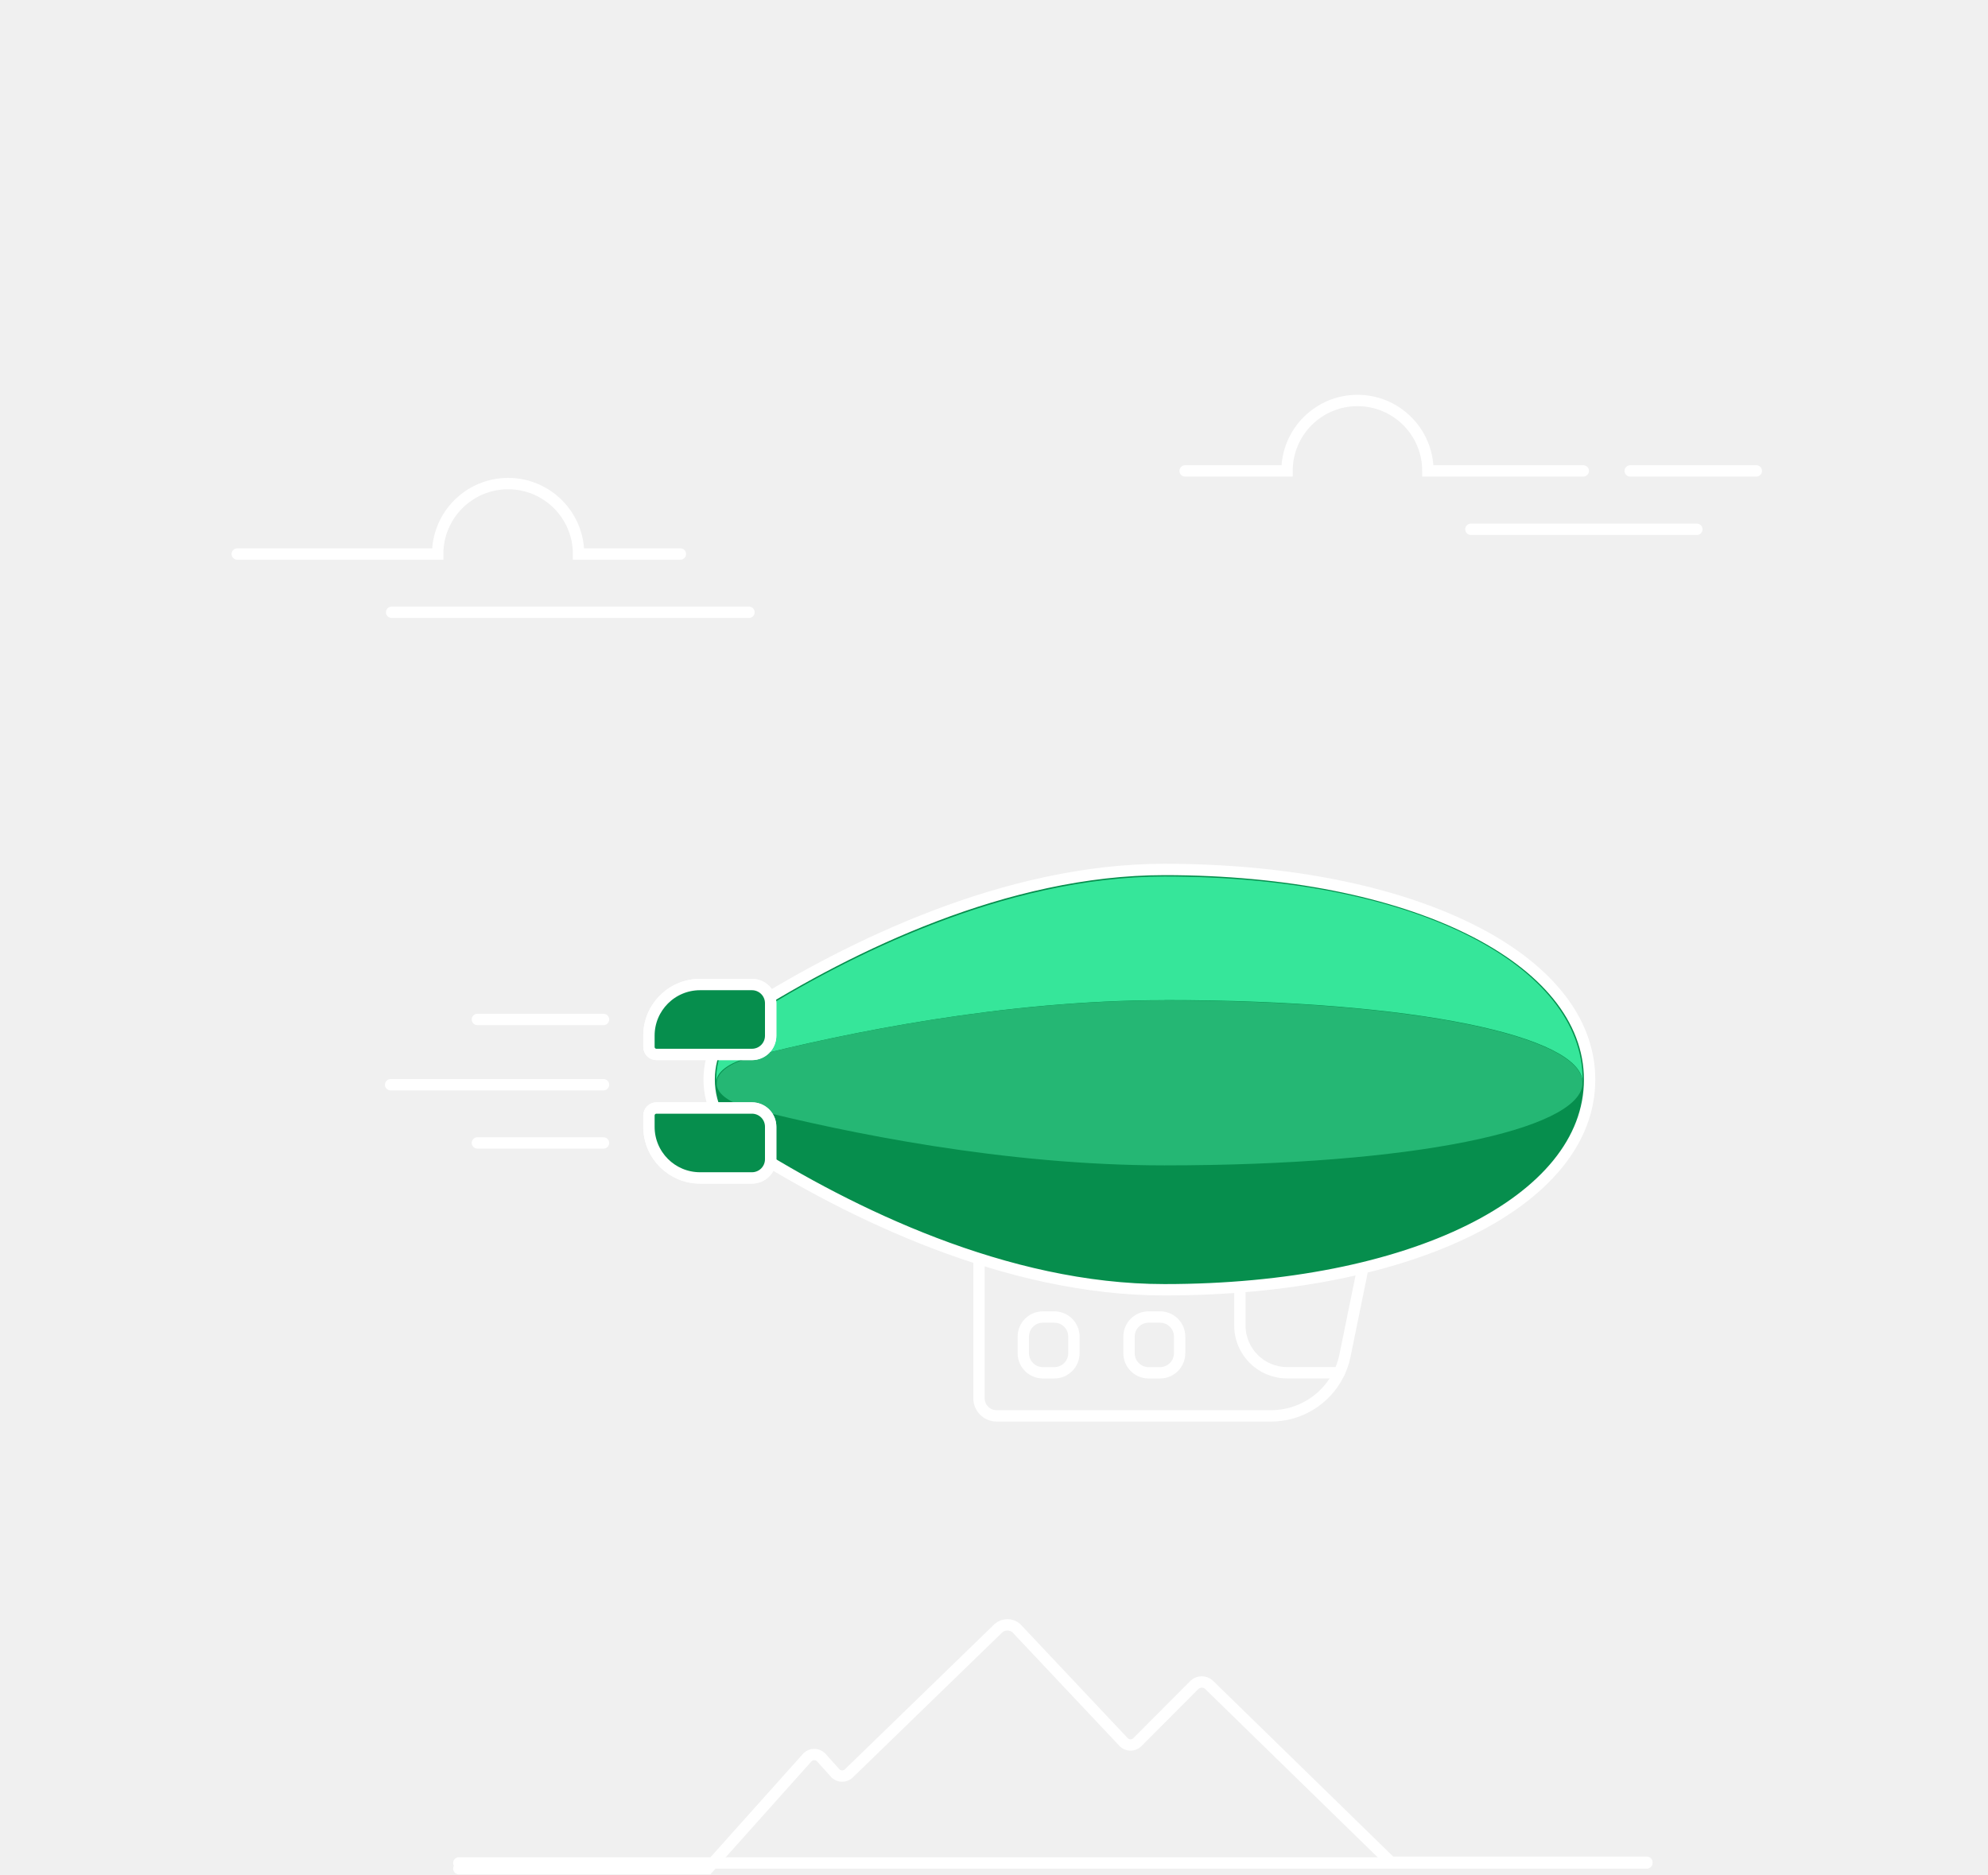
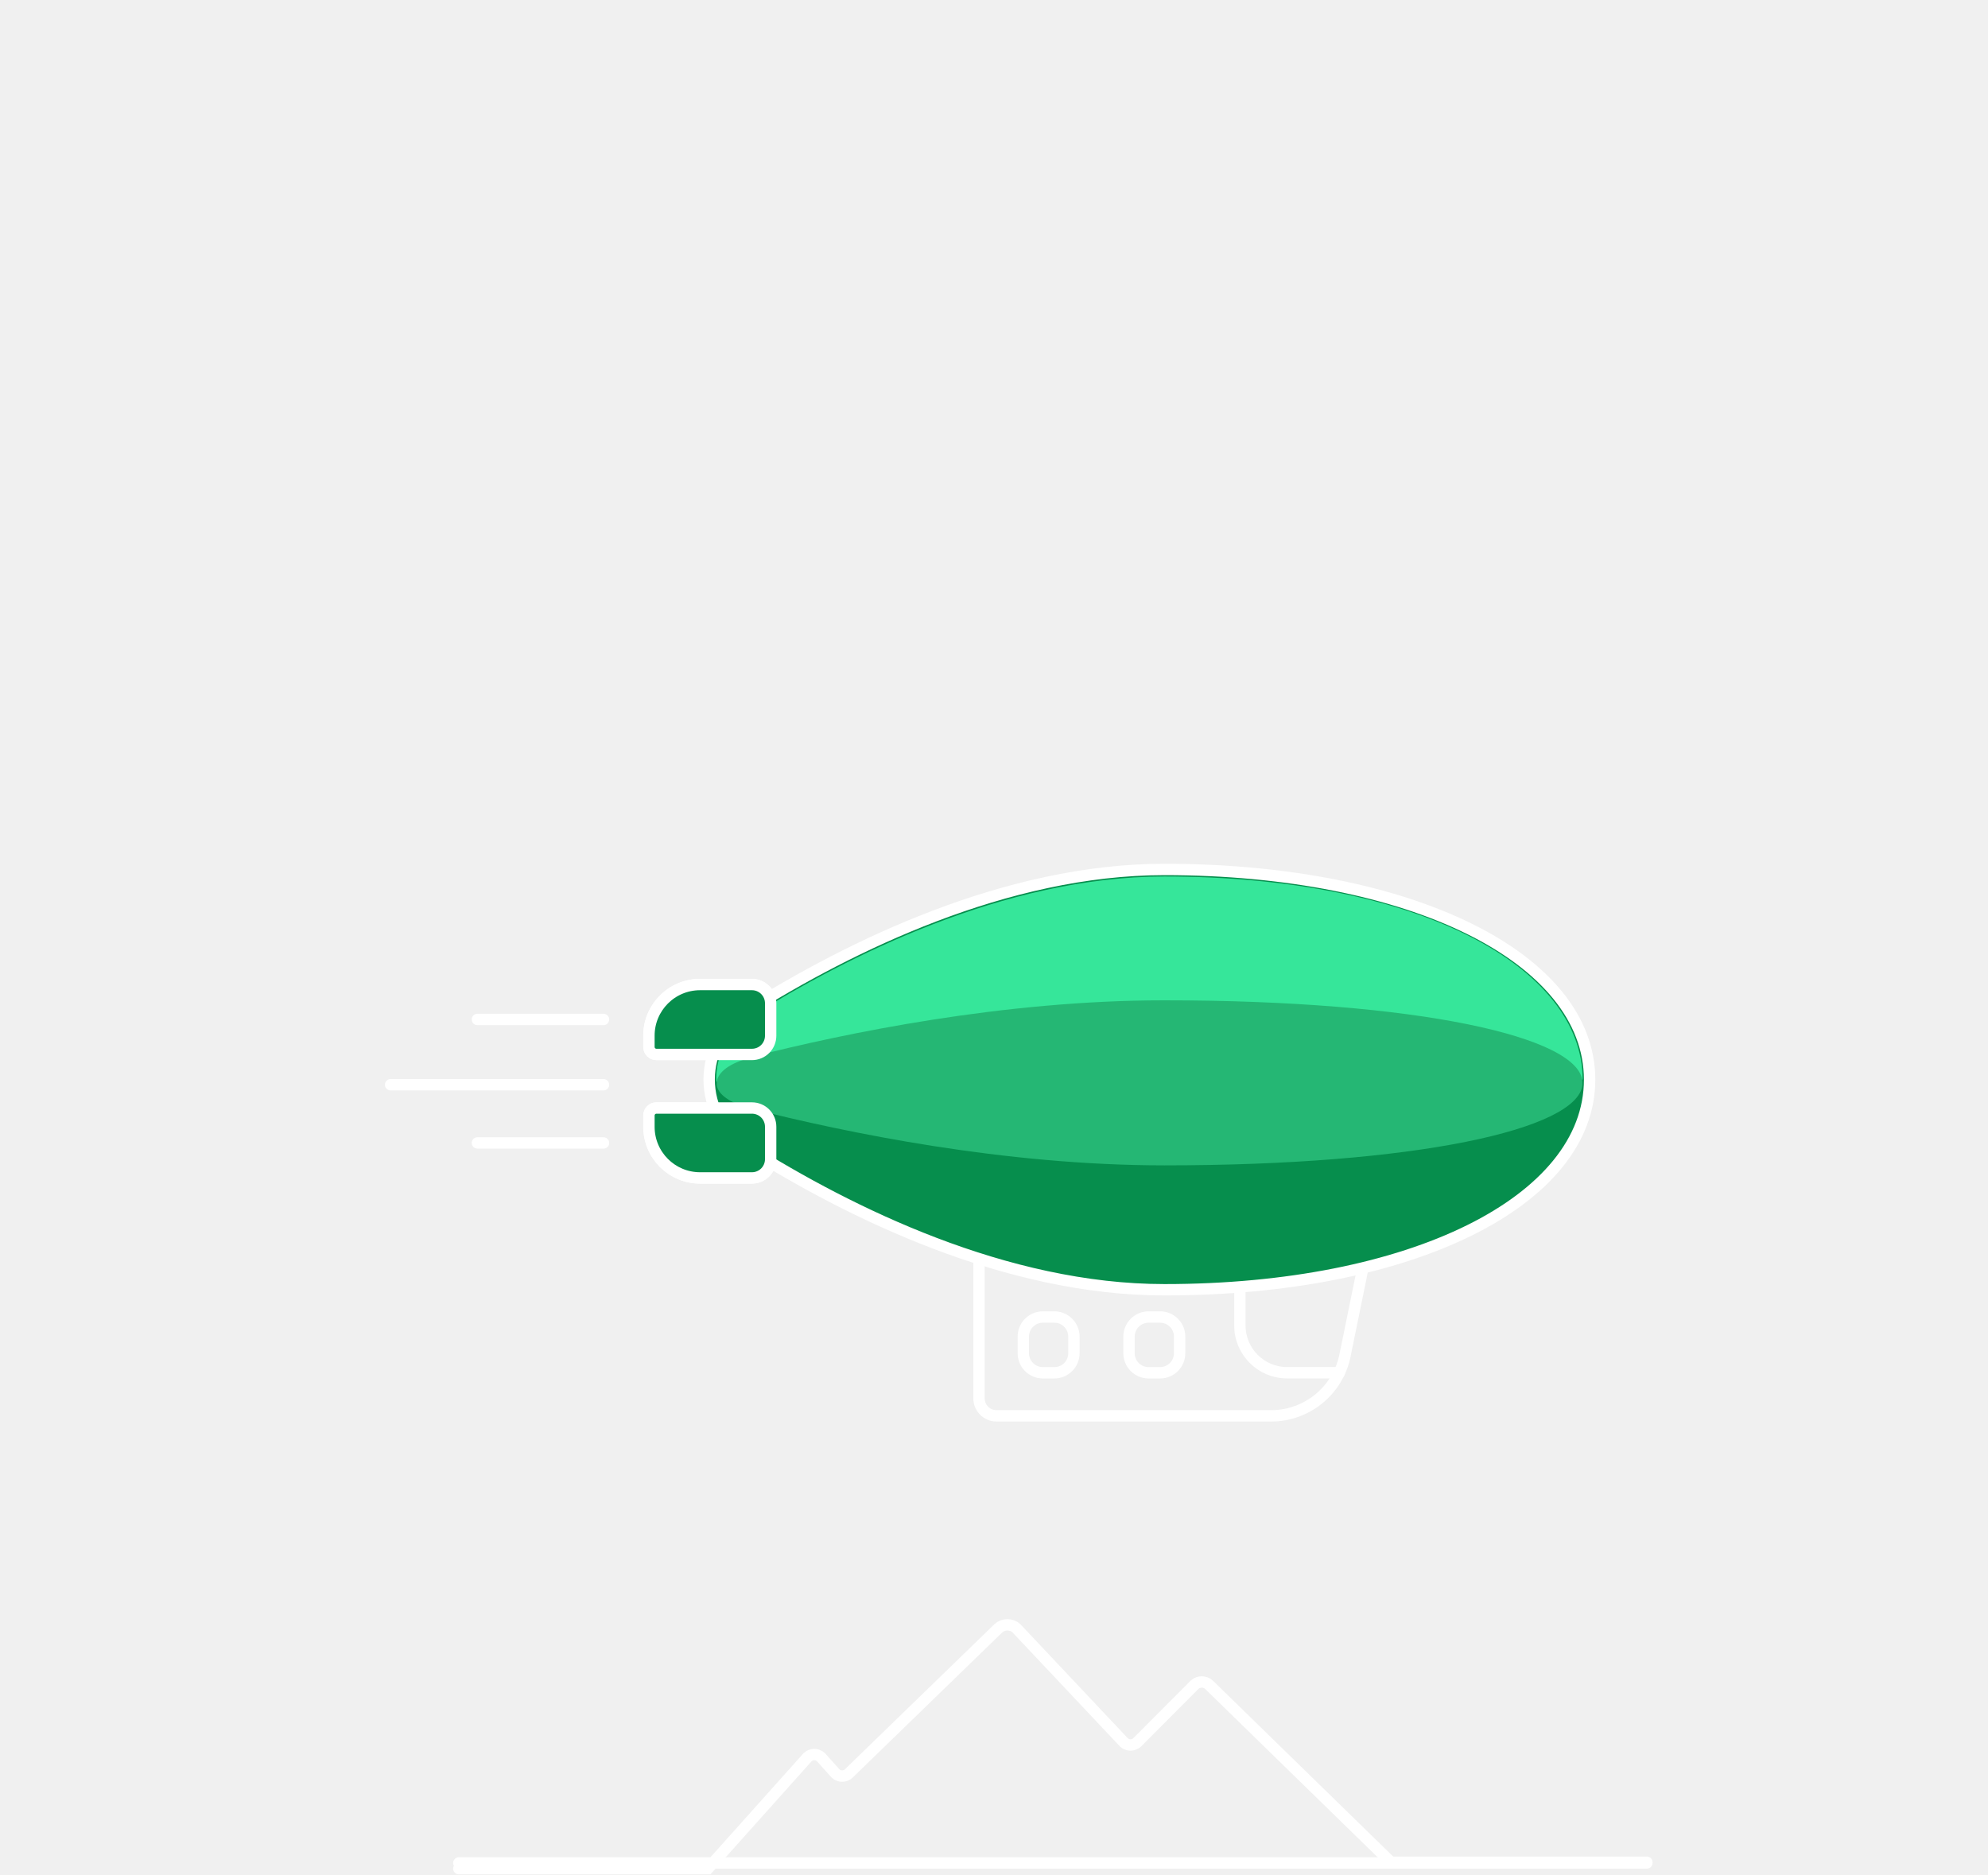
- <svg xmlns="http://www.w3.org/2000/svg" viewBox="0 0 350 330">
-   <g>
-     <path d="M175.44,249.28h48.36a13.27,13.27,0,0,0,13-10.65l3.74-18.32H172.36v25.89A3.09,3.09,0,0,0,175.44,249.28Z" fill="none" stroke="#fff" stroke-linecap="round" stroke-linejoin="round" stroke-width="2" />
-     <path d="M235.79,241.69h-9.22a8.31,8.31,0,0,1-8.28-8.31V220.31" fill="none" stroke="#fff" stroke-linecap="round" stroke-miterlimit="10" stroke-width="2" />
-     <path d="M204.25,231.88h-2.05a3.45,3.45,0,0,0-3.43,3.45v2.92a3.45,3.45,0,0,0,3.43,3.45h2.05a3.45,3.45,0,0,0,3.43-3.45v-2.92A3.44,3.44,0,0,0,204.25,231.88Z" fill="none" stroke="#fff" stroke-linecap="round" stroke-linejoin="round" stroke-width="2" />
-     <path d="M185.64,231.88h-2.05a3.45,3.45,0,0,0-3.43,3.45v2.92a3.45,3.45,0,0,0,3.43,3.45h2.05a3.45,3.45,0,0,0,3.43-3.45v-2.92A3.45,3.45,0,0,0,185.64,231.88Z" fill="none" stroke="#fff" stroke-linecap="round" stroke-linejoin="round" stroke-width="2" />
+ <svg xmlns="http://www.w3.org/2000/svg" style="background: black; perspective: 1000" viewBox="0 0 350 330">
+   <g style="transform-origin: 50% 50%" id="airship">
+     <animate begin="2.15s" dur="0.75s" attributeName="opacity" from="1" to="0" fill="freeze" />
+     <g id="tail-back">
+       <animateTransform attributeName="transform" type="translate" values="0, 0; 0, -2; 0, 0; 0, 2; 0, 0" dur="2s" repeatCount="indefinite" />
+       <path d="M123.23,173.34h9.16a3.29,3.29,0,0,1,3.29,3.3v5.71a3.29,3.29,0,0,1-3.29,3.3H115.57a1.32,1.32,0,0,1-1.32-1.32v-2a9,9,0,0,1,9-9" fill="#068e4d" />
+       <path d="M123.23,173.34h9.16a3.29,3.29,0,0,1,3.29,3.3v5.71a3.29,3.29,0,0,1-3.29,3.3H115.57a1.32,1.32,0,0,1-1.32-1.32v-2A9,9,0,0,1,123.23,173.34Z" fill="none" stroke="#fff" stroke-linecap="round" stroke-linejoin="round" stroke-width="2" />
+       <path d="M123.23,207.39h9.16a3.29,3.29,0,0,0,3.29-3.3v-5.71a3.29,3.29,0,0,0-3.29-3.3H115.57a1.32,1.32,0,0,0-1.32,1.32v2a9,9,0,0,0,9,9" fill="#068e4d" />
+       <path d="M123.23,207.39h9.16a3.29,3.29,0,0,0,3.29-3.3v-5.71a3.29,3.29,0,0,0-3.29-3.3H115.57a1.32,1.32,0,0,0-1.32,1.32v2A9,9,0,0,0,123.23,207.39Z" fill="none" stroke="#fff" stroke-linecap="round" stroke-linejoin="round" stroke-width="2" />
+     </g>
+     <g id="basket">
+       <animateTransform attributeName="transform" type="scale" values="1 1; 1 0.96; 1 1; 1 0.99; 1 1" dur="2s" additive="sum" repeatCount="3" fill="freeze" />
+       <animateTransform attributeName="transform" type="skewY" values="0; 2; 0; -0.5; 0" dur="2s" additive="sum" repeatCount="3" fill="freeze" />
+       <path d="M175.44,249.28h48.36a13.27,13.27,0,0,0,13-10.65l3.74-18.32H172.36v25.89A3.09,3.09,0,0,0,175.44,249.28Z" fill="none" stroke="#fff" stroke-linecap="round" stroke-linejoin="round" stroke-width="2" />
+       <path d="M235.79,241.69h-9.22a8.31,8.31,0,0,1-8.28-8.31V220.31" fill="none" stroke="#fff" stroke-linecap="round" stroke-miterlimit="10" stroke-width="2" />
+       <path d="M204.25,231.88h-2.05a3.45,3.45,0,0,0-3.43,3.45v2.92a3.45,3.45,0,0,0,3.43,3.45h2.05a3.45,3.45,0,0,0,3.43-3.45v-2.92A3.44,3.44,0,0,0,204.25,231.88Z" fill="none" stroke="#fff" stroke-linecap="round" stroke-linejoin="round" stroke-width="2" />
+       <path d="M185.64,231.88h-2.05a3.45,3.45,0,0,0-3.43,3.45v2.92a3.45,3.45,0,0,0,3.43,3.45h2.05a3.45,3.45,0,0,0,3.43-3.45v-2.92A3.45,3.45,0,0,0,185.64,231.88Z" fill="none" stroke="#fff" stroke-linecap="round" stroke-linejoin="round" stroke-width="2" />
+     </g>
    <path d="M205,227.08c43.38,0,74.86-15.55,74.86-37s-31.48-37-74.86-37c-27.94,0-55.36,13.53-73.46,24.87a14.3,14.3,0,0,0,0,24.21c18.09,11.33,45.52,24.87,73.46,24.87" fill="#068e4d" />
    <path d="M205,227.08c43.38,0,74.86-15.55,74.86-37s-31.48-37-74.86-37c-27.94,0-55.36,13.53-73.46,24.87a14.3,14.3,0,0,0,0,24.21C149.63,213.54,177.06,227.08,205,227.08Z" fill="none" stroke="#fff" stroke-width="2" />
-     <path d="M205,176.09c-28.23,0-56.07,5.76-72.81,10-3.95,1-6,2.66-6.08,4.34A12.93,12.93,0,0,1,132.18,179c16.74-10.5,44.58-24.68,72.81-24.68,44.81,0,73.64,16,73.64,35.75,0,0.12,0,.24,0,0.37-0.37-7.95-29.1-14.37-73.63-14.37" fill="#36e69a" />
+     <path d="M127.612 183.901C126.546 185.908 126.028 188.159 126.11 190.43C126.11 190.3 278.63 190.19 278.63 190.07C278.63 170.32 249.8 154.32 204.99 154.32C176.76 154.32 148.92 168.5 132.18 179C130.253 180.204 128.678 181.894 127.612 183.901Z" fill="#36E69A" />
    <path d="M132.18,195.12c16.74,4.27,44.58,10,72.81,10,44.14,0,72.75-6.32,73.6-14.18-0.86,19.34-29.45,34.86-73.6,34.86-28.23,0-56.07-14.19-72.81-24.68a12.88,12.88,0,0,1-6-10.18c0.26,1.61,2.26,3.18,6,4.14" fill="#068e4d" />
-     <path d="M132.18,186.12c16.74-4.27,44.58-10,72.81-10,44.53,0,73.26,6.43,73.61,14.38,0,0.17,0,.34,0,0.51-0.85,7.86-29.45,14.17-73.6,14.17-28.23,0-56.07-5.76-72.81-10-3.79-1-5.79-2.53-6-4.13l0-.51c0.13-1.69,2.15-3.36,6.1-4.37" fill="#25b774" />
-     <path d="M123.23,173.34h9.16a3.29,3.29,0,0,1,3.29,3.3v5.71a3.29,3.29,0,0,1-3.29,3.3H115.57a1.32,1.32,0,0,1-1.32-1.32v-2a9,9,0,0,1,9-9" fill="#068e4d" />
-     <path d="M123.23,173.34h9.16a3.29,3.29,0,0,1,3.29,3.3v5.71a3.29,3.29,0,0,1-3.29,3.3H115.57a1.32,1.32,0,0,1-1.32-1.32v-2A9,9,0,0,1,123.23,173.34Z" fill="none" stroke="#fff" stroke-linecap="round" stroke-linejoin="round" stroke-width="2" />
-     <path d="M123.23,207.39h9.16a3.29,3.29,0,0,0,3.29-3.3v-5.71a3.29,3.29,0,0,0-3.29-3.3H115.57a1.32,1.32,0,0,0-1.32,1.32v2a9,9,0,0,0,9,9" fill="#068e4d" />
-     <path d="M123.23,207.39h9.16a3.29,3.29,0,0,0,3.29-3.3v-5.71a3.29,3.29,0,0,0-3.29-3.3H115.57a1.32,1.32,0,0,0-1.32,1.32v2A9,9,0,0,0,123.23,207.39Z" fill="none" stroke="#fff" stroke-linecap="round" stroke-linejoin="round" stroke-width="2" />
-     <path d="M123.23,173.34h9.16a3.29,3.29,0,0,1,3.29,3.3v5.71a3.29,3.29,0,0,1-3.29,3.3H115.57a1.32,1.32,0,0,1-1.32-1.32v-2a9,9,0,0,1,9-9" fill="#068e4d" />
-     <path d="M123.23,173.34h9.16a3.29,3.29,0,0,1,3.29,3.3v5.71a3.29,3.29,0,0,1-3.29,3.3H115.57a1.32,1.32,0,0,1-1.32-1.32v-2A9,9,0,0,1,123.23,173.34Z" fill="none" stroke="#fff" stroke-linecap="round" stroke-linejoin="round" stroke-width="2" />
-     <path d="M123.23,207.39h9.16a3.29,3.29,0,0,0,3.29-3.3v-5.71a3.29,3.29,0,0,0-3.29-3.3H115.57a1.32,1.32,0,0,0-1.32,1.32v2a9,9,0,0,0,9,9" fill="#068e4d" />
-     <path d="M123.23,207.39h9.16a3.29,3.29,0,0,0,3.29-3.3v-5.71a3.29,3.29,0,0,0-3.29-3.3H115.57a1.32,1.32,0,0,0-1.32,1.32v2A9,9,0,0,0,123.23,207.39Z" fill="none" stroke="#fff" stroke-linecap="round" stroke-linejoin="round" stroke-width="2" />
+     <path d="M132.18 186.12C148.92 181.85 176.76 176.12 204.99 176.12C249.52 176.12 278.25 182.55 278.6 190.5C278.6 190.67 278.6 190.84 278.6 191.01C277.75 198.87 249.15 205.18 205 205.18C176.77 205.18 148.93 199.42 132.19 195.18C128.4 194.18 126.4 192.65 126.19 191.05V190.54C126.32 188.85 128.34 187.18 132.29 186.17" fill="#25b774">
+       <animate repeatCount="2" attributeName="d" dur="2s" values="         M132.18 186.12C148.92 181.85 176.76 176.12 204.99 176.12C249.52 176.12 278.25 182.55 278.6 190.5C278.6 190.67 278.6 190.84 278.6 191.01C277.75 198.87 249.15 205.18 205 205.18C176.77 205.18 148.93 199.42 132.19 195.18C128.4 194.18 126.4 192.65 126.19 191.05V190.54C126.32 188.85 128.34 187.18 132.29 186.17;         M132.18 186.12C148.92 181.85 176.77 181.5 205 181.5C249.53 181.5 278.25 182.55 278.6 190.5C278.6 190.67 278.6 190.84 278.6 191.01C277.75 198.87 249.15 207.5 205 207.5C176.77 207.5 148.93 199.42 132.19 195.18C128.4 194.18 126.4 192.65 126.19 191.05V190.54C126.32 188.85 128.34 187.18 132.29 186.17;         M132.18 186.12C148.92 181.85 176.76 176.12 204.99 176.12C249.52 176.12 278.25 182.55 278.6 190.5C278.6 190.67 278.6 190.84 278.6 191.01C277.75 198.87 249.15 205.18 205 205.18C176.77 205.18 148.93 199.42 132.19 195.18C128.4 194.18 126.4 192.65 126.19 191.05V190.54C126.32 188.85 128.34 187.18 132.29 186.17;         M132.18 186.12C148.92 181.85 176.77 172 205 172C249.53 172 278.25 182.55 278.6 190.5C278.6 190.67 278.6 190.84 278.6 191.01C277.75 198.87 249.15 200.5 205 200.5C176.77 200.5 148.93 199.42 132.19 195.18C128.4 194.18 126.4 192.65 126.19 191.05V190.54C126.32 188.85 128.34 187.18 132.29 186.17;         M132.18 186.12C148.92 181.85 176.76 176.12 204.99 176.12C249.52 176.12 278.25 182.55 278.6 190.5C278.6 190.67 278.6 190.84 278.6 191.01C277.75 198.87 249.15 205.18 205 205.18C176.77 205.18 148.93 199.42 132.19 195.18C128.4 194.18 126.4 192.65 126.19 191.05V190.54C126.32 188.85 128.34 187.18 132.29 186.17         " />
+     </path>
+     <g id="tail-front">
+       <animateTransform attributeName="transform" type="translate" values="0, 0; 0, 2; 0, 0; 0, -2; 0, 0" dur="2s" repeatCount="indefinite" />
+       <path d="M123.23,173.34h9.16a3.29,3.29,0,0,1,3.29,3.3v5.71a3.29,3.29,0,0,1-3.29,3.3H115.57a1.32,1.32,0,0,1-1.32-1.32v-2a9,9,0,0,1,9-9" fill="#068e4d" />
+       <path d="M123.23,173.34h9.16a3.29,3.29,0,0,1,3.29,3.3v5.71a3.29,3.29,0,0,1-3.29,3.3H115.57a1.32,1.32,0,0,1-1.32-1.32v-2A9,9,0,0,1,123.23,173.34Z" fill="none" stroke="#fff" stroke-linecap="round" stroke-linejoin="round" stroke-width="2" />
+       <path d="M123.23,207.39h9.16a3.29,3.29,0,0,0,3.29-3.3v-5.71a3.29,3.29,0,0,0-3.29-3.3H115.57a1.32,1.32,0,0,0-1.32,1.32v2a9,9,0,0,0,9,9" fill="#068e4d" />
+       <path d="M123.23,207.39h9.16a3.29,3.29,0,0,0,3.29-3.3v-5.71a3.29,3.29,0,0,0-3.29-3.3H115.57a1.32,1.32,0,0,0-1.32,1.32v2A9,9,0,0,0,123.23,207.39Z" fill="none" stroke="#fff" stroke-linecap="round" stroke-linejoin="round" stroke-width="2" />
+     </g>
  </g>
-   <line x1="68.95" y1="107.8" x2="131.86" y2="107.8" fill="none" stroke="#fff" stroke-linecap="round" stroke-miterlimit="10" stroke-width="2" />
-   <g>
+   <g style="opacity: 0" id="window">
+     <path d="M204.25,231.88h-2.05a3.45,3.45,0,0,0-3.43,3.45v2.92a3.45,3.45,0,0,0,3.43,3.45h2.05a3.45,3.45,0,0,0,3.43-3.45v-2.92A3.44,3.44,0,0,0,204.25,231.88Z" fill="none" stroke="#fff" stroke-linecap="round" stroke-linejoin="round" stroke-width="2">
+       <animate begin="3s" dur="50ms" attributeName="opacity" from="0" to="1" fill="freeze" additive="sum" />
+       <animate attributeName="d" fill="freeze" dur="300ms" begin="3s" additive="sum" values="       M 198.77 238.25 C 198.77 239.161 199.131 240.036 199.773 240.682 C 199.934 240.844 200.109 240.988 200.295 241.113 C 200.482 241.239 200.68 241.345 200.886 241.432 C 201.092 241.518 201.307 241.585 201.527 241.63 C 201.747 241.675 201.972 241.699 202.2 241.7 L 204.25 241.7 C 205.161 241.695 206.034 241.329 206.677 240.682 C 207.319 240.036 207.68 239.161 207.68 238.25 L 207.68 235.33 C 207.682 234.726 207.525 234.132 207.224 233.609 C 206.924 233.085 206.491 232.649 205.969 232.346 C 205.447 232.042 204.854 231.882 204.25 231.88 C 204.25 231.88 204.25 231.88 204.25 231.88 C 203.567 231.88 202.883 231.88 202.2 231.88 C 201.289 231.885 200.416 232.251 199.773 232.898 C 199.131 233.544 198.77 234.419 198.77 235.33 L 198.77 238.25;       M 240.35 198.809 C 240.35 201.823 240.35 204.836 240.35 207.85 C 240.355 212.501 242.201 216.96 245.484 220.254 C 248.766 223.548 253.22 225.409 257.87 225.43 C 263.58 225.43 269.29 225.43 275 225.43 C 275 225.43 275 225.43 275 225.43 L 275 225.43 C 279.651 225.404 284.103 223.538 287.384 220.24 C 290.665 216.943 292.507 212.481 292.51 207.83 L 292.51 170 C 292.505 165.351 290.661 160.893 287.38 157.6 C 284.099 154.306 279.649 152.444 275 152.42 C 269.29 152.42 263.58 152.42 257.87 152.42 C 253.22 152.441 248.766 154.302 245.484 157.596 C 242.201 160.89 240.355 165.349 240.35 170 C 240.35 173.583 240.35 177.166 240.35 180.749 C 240.35 183.638 240.35 186.528 240.35 189.418 L 240.35 198.809" />
+     </path>
+   </g>
+   <g style="opacity: 0; transform-origin: 50% 50%;" id="cloud-bottom">
+     <animate dur="2s" attributeName="opacity" values="0; 1; 1; 0" keyTimes="0; 0.15; 0.8; 1" fill="freeze" />
+     <animateTransform attributeName="transform" type="translate" from="250 0" to="0 0" dur="2s" additive="sum" />
+     <g style="transform-origin: 50% 50%;">
+       <animateTransform attributeName="transform" type="translate" from="-20 0" to="0 0" dur="2s" />
+       <line x1="68.95" y1="107.8" x2="131.86" y2="107.8" fill="none" stroke="#fff" stroke-linecap="round" stroke-miterlimit="10" stroke-width="2" />
+     </g>
    <path d="M41.77,97.54H77.06a12.4,12.4,0,1,1,24.8,0h17.93" fill="none" stroke="#fff" stroke-linecap="round" stroke-miterlimit="10" stroke-width="2" />
  </g>
-   <line x1="258.96" y1="93.19" x2="298.74" y2="93.19" fill="none" stroke="#fff" stroke-linecap="round" stroke-miterlimit="10" stroke-width="2" />
-   <g>
+   <g style="opacity: 0" id="cloud-top">
+     <animate begin="1s" dur="2s" attributeName="opacity" values="0; 1; 1; 0" keyTimes="0; 0.15; 0.8; 1" fill="freeze" />
+     <animateTransform attributeName="transform" type="translate" begin="1s" from="100 0" to="-250 0" dur="3s" />
+     <line x1="258.96" y1="93.19" x2="298.74" y2="93.19" fill="none" stroke="#fff" stroke-linecap="round" stroke-miterlimit="10" stroke-width="2" />
    <path d="M278.75,82.91H251.39a12.4,12.4,0,1,0-24.8,0H208.65" fill="none" stroke="#fff" stroke-linecap="round" stroke-miterlimit="10" stroke-width="2" />
    <line x1="287.01" y1="82.91" x2="309.21" y2="82.91" fill="none" stroke="#fff" stroke-linecap="round" stroke-miterlimit="10" stroke-width="2" />
  </g>
-   <line x1="106.25" y1="179.49" x2="84.05" y2="179.49" fill="none" stroke="#fff" stroke-linecap="round" stroke-miterlimit="10" stroke-width="2" />
-   <line x1="106.25" y1="201.23" x2="84.05" y2="201.23" fill="none" stroke="#fff" stroke-linecap="round" stroke-miterlimit="10" stroke-width="2" />
-   <line x1="106.25" y1="190.98" x2="68.77" y2="190.98" fill="none" stroke="#fff" stroke-linecap="round" stroke-miterlimit="10" stroke-width="2" />
-   <g>
-     <path d="M289.94,327.88H244.88L212.8,296.58a1.89,1.89,0,0,0-2.44,0l-10.2,10.23a1.72,1.72,0,0,1-2.25,0l-19-20.17a2.4,2.4,0,0,0-3.1,0l-26.42,25.64a1.71,1.71,0,0,1-2.25,0l-2.63-2.92a1.71,1.71,0,0,0-2.31,0L124.63,329H80.78" fill="none" stroke="#fff" stroke-linecap="round" stroke-miterlimit="10" stroke-width="2" />
+   <g id="wind">
+     <animate begin="2.15s" dur="0.75s" attributeName="opacity" from="1" to="0" fill="freeze" />
+     <line x1="106.25" y1="179.49" x2="84.05" y2="179.49" fill="none" stroke="#fff" stroke-linecap="round" stroke-miterlimit="10" stroke-width="2">
+       <animate attributeName="x2" values="89; 85; 88; 85; 91; 84; 89" dur="1s" repeatCount="indefinite" />
+     </line>
+     <line x1="106.25" y1="201.23" x2="84.05" y2="201.23" fill="none" stroke="#fff" stroke-linecap="round" stroke-miterlimit="10" stroke-width="2">
+       <animate attributeName="x2" values="85; 89; 84; 88; 85; 91; 84; 85" dur="1s" repeatCount="indefinite" />
+     </line>
+     <line x1="106.25" y1="190.98" x2="68.77" y2="190.98" fill="none" stroke="#fff" stroke-linecap="round" stroke-miterlimit="10" stroke-width="2">
+       <animate attributeName="x2" values="69; 75; 71; 76; 70; 74; 69" dur="1s" repeatCount="indefinite" />
+     </line>
+   </g>
+   <g id="rock">
+     <path d="M289.94,327.88H244.88L212.8,296.58a1.89,1.89,0,0,0-2.44,0l-10.2,10.23a1.72,1.72,0,0,1-2.25,0l-19-20.17a2.4,2.4,0,0,0-3.1,0l-26.42,25.64a1.71,1.71,0,0,1-2.25,0l-2.63-2.92a1.71,1.71,0,0,0-2.31,0L124.63,329H80.78" fill="none" stroke="#fff" stroke-linecap="round" stroke-miterlimit="10" stroke-width="2">
+       <animate attributeName="d" dur="0.5s" begin="2s" fill="freeze" values="           M289.94 327.88H244.88L212.8 296.58C212.459 296.292 212.027 296.134 211.58 296.134C211.133 296.134 210.701 296.292 210.36 296.58L200.16 306.81C199.847 307.08 199.448 307.229 199.035 307.229C198.622 307.229 198.223 307.08 197.91 306.81L178.91 286.64C178.477 286.273 177.928 286.072 177.36 286.072C176.792 286.072 176.243 286.273 175.81 286.64L149.39 312.28C149.078 312.552 148.679 312.702 148.265 312.702C147.851 312.702 147.452 312.552 147.14 312.28L144.51 309.36C144.195 309.071 143.783 308.911 143.355 308.911C142.927 308.911 142.515 309.071 142.2 309.36L124.63 329H80.78;           M289.94 327.88H244.88L216.5 327C216.159 326.712 211.447 327 211 327C210.553 327 206.841 326.712 206.5 327L201.5 328.5C201.187 328.77 197.913 329 197.5 329C197.087 329 195.313 329.27 195 329L184.5 327.5C184.067 327.133 174.568 326 174 326C173.432 326 169.933 326.133 169.5 326.5L156 328C155.688 328.272 149.414 328.5 149 328.5C148.586 328.5 146.312 328.772 146 328.5L144.5 328C144.185 327.711 142.428 327.5 142 327.5C141.572 327.5 139.315 327.711 139 328L124.63 329H80.78" />
+       <animate begin="2.25s" dur="0.25s" attributeName="opacity" from="1" to="0" fill="freeze" />
+     </path>
    <path d="M289.94,328H200.15c-0.86,0-1.56,0-2.25,0h-19c-1.5,0-2.23,0-3.1,0h-32.3c-1.09,0-1.66,0-2.31,0H80.78" fill="none" stroke="#fff" stroke-linecap="round" stroke-miterlimit="10" stroke-width="2" />
  </g>
</svg>
